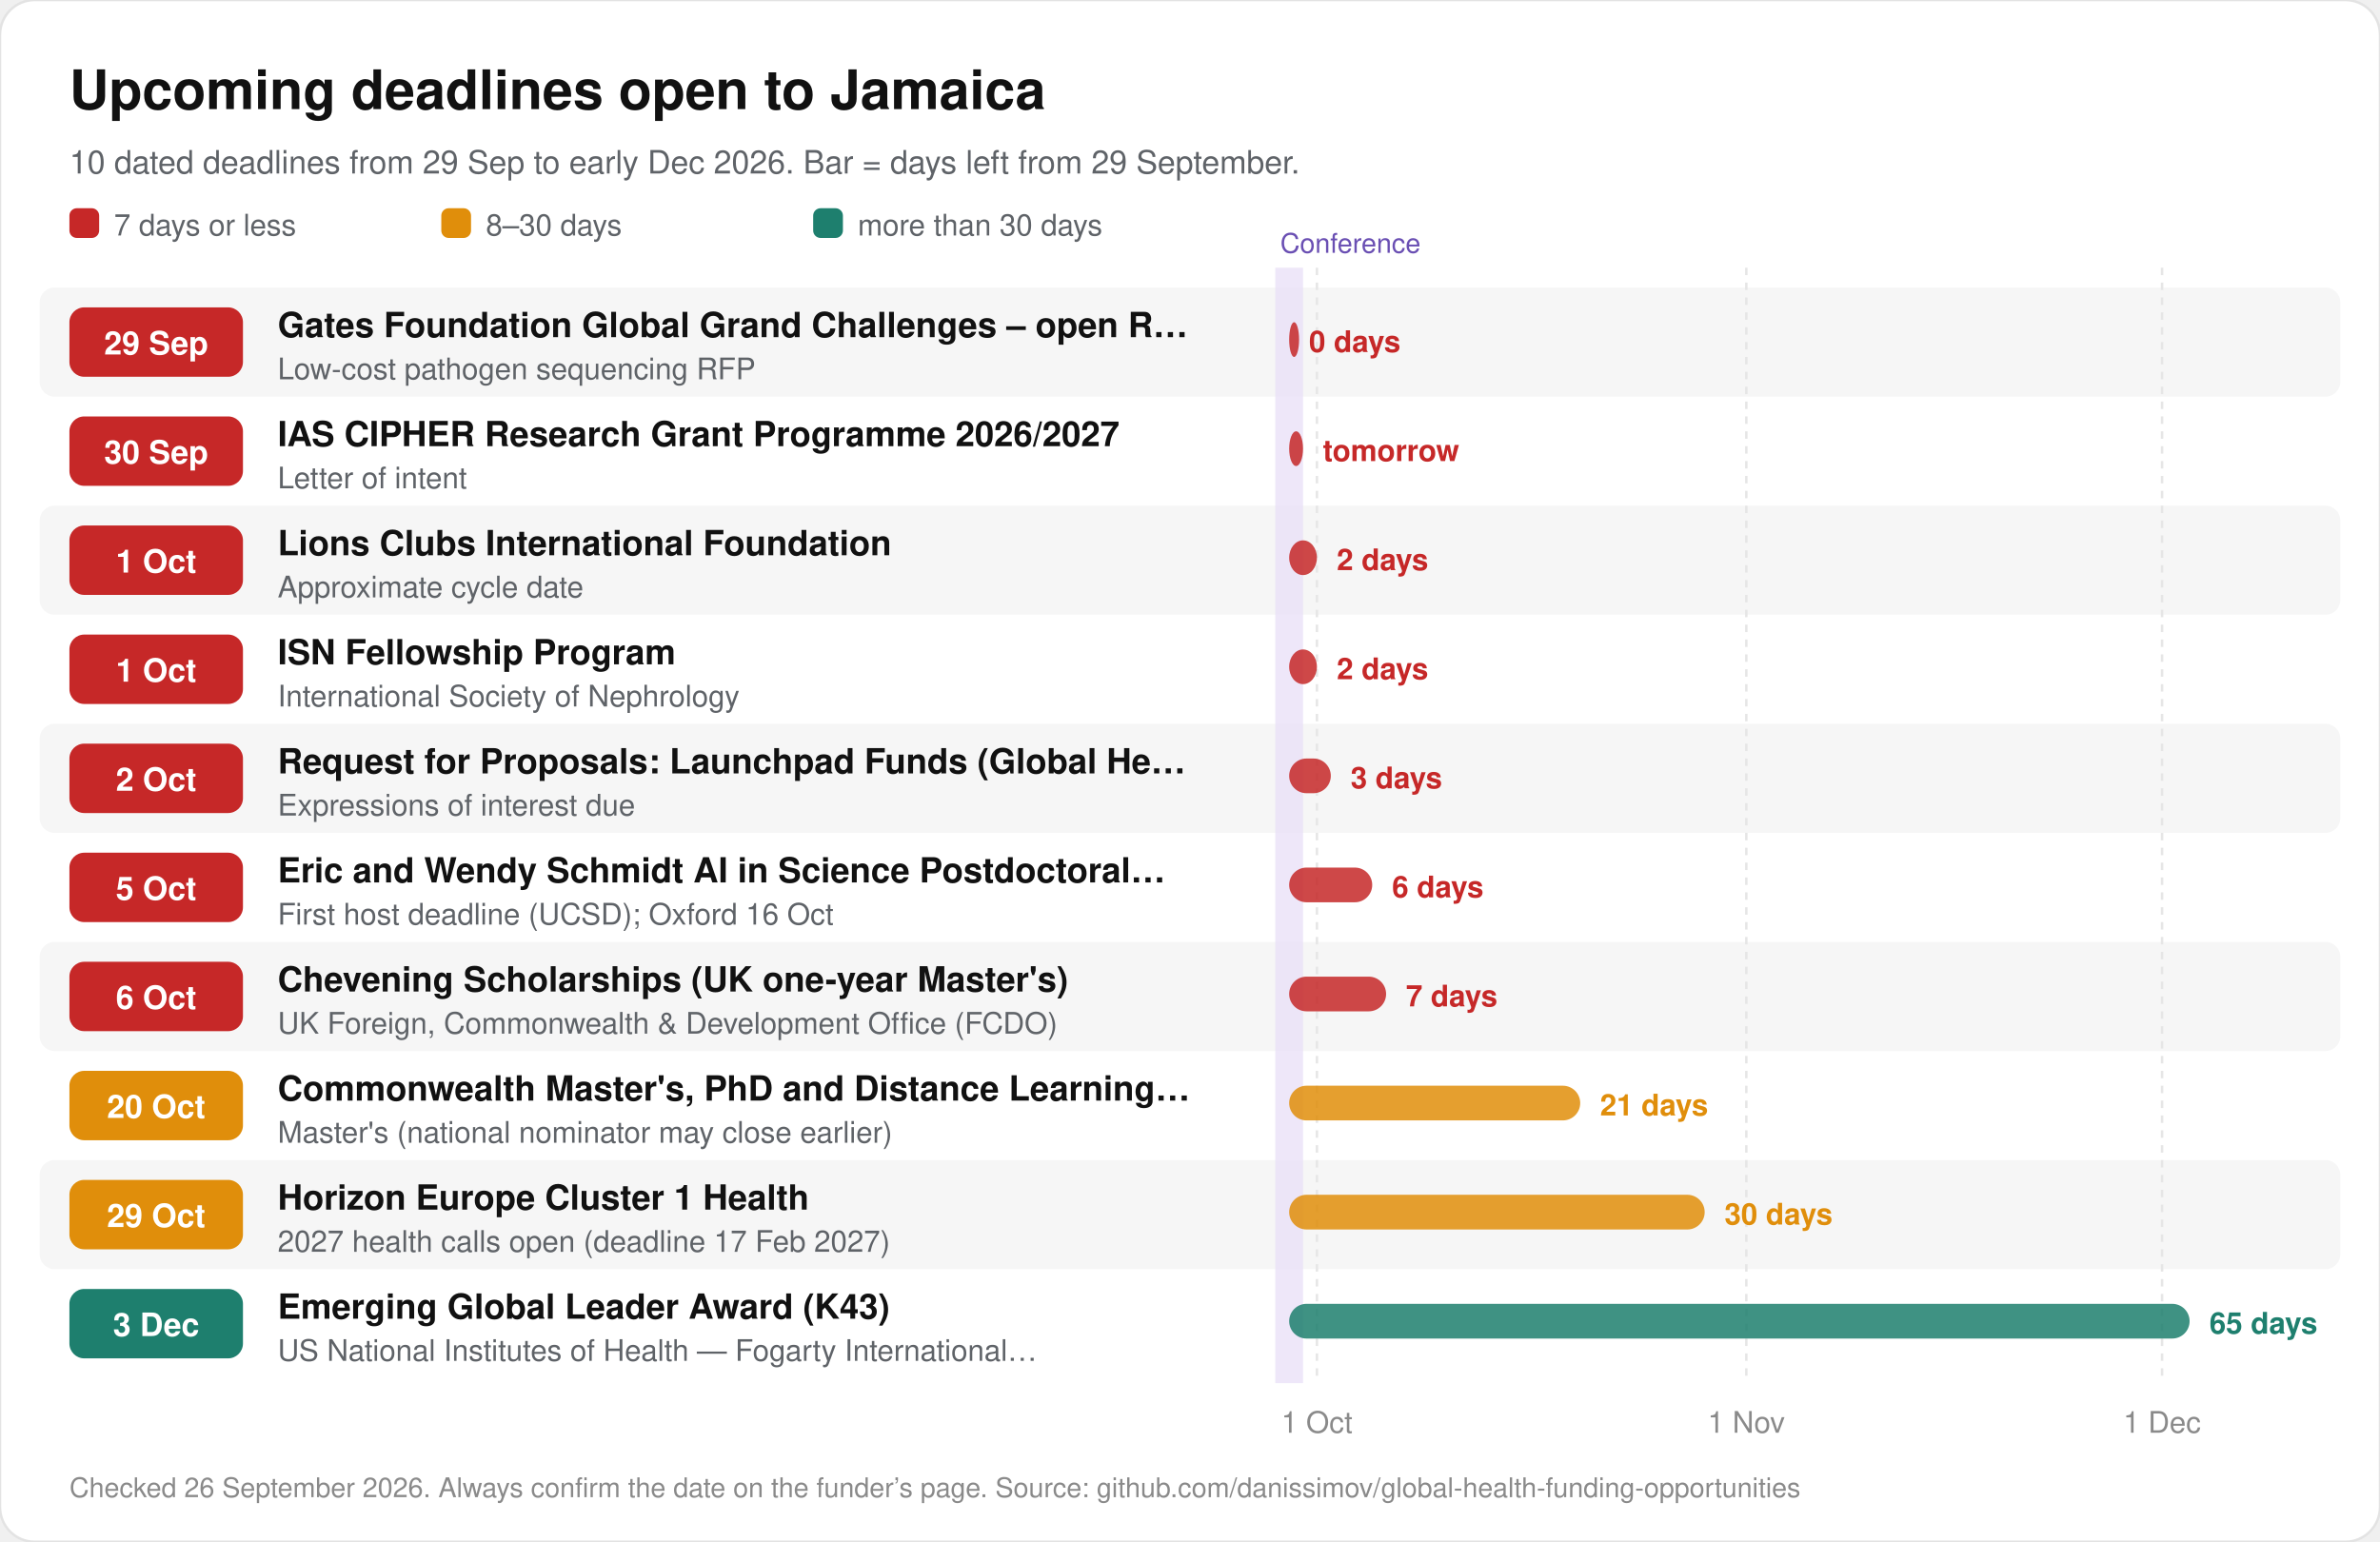
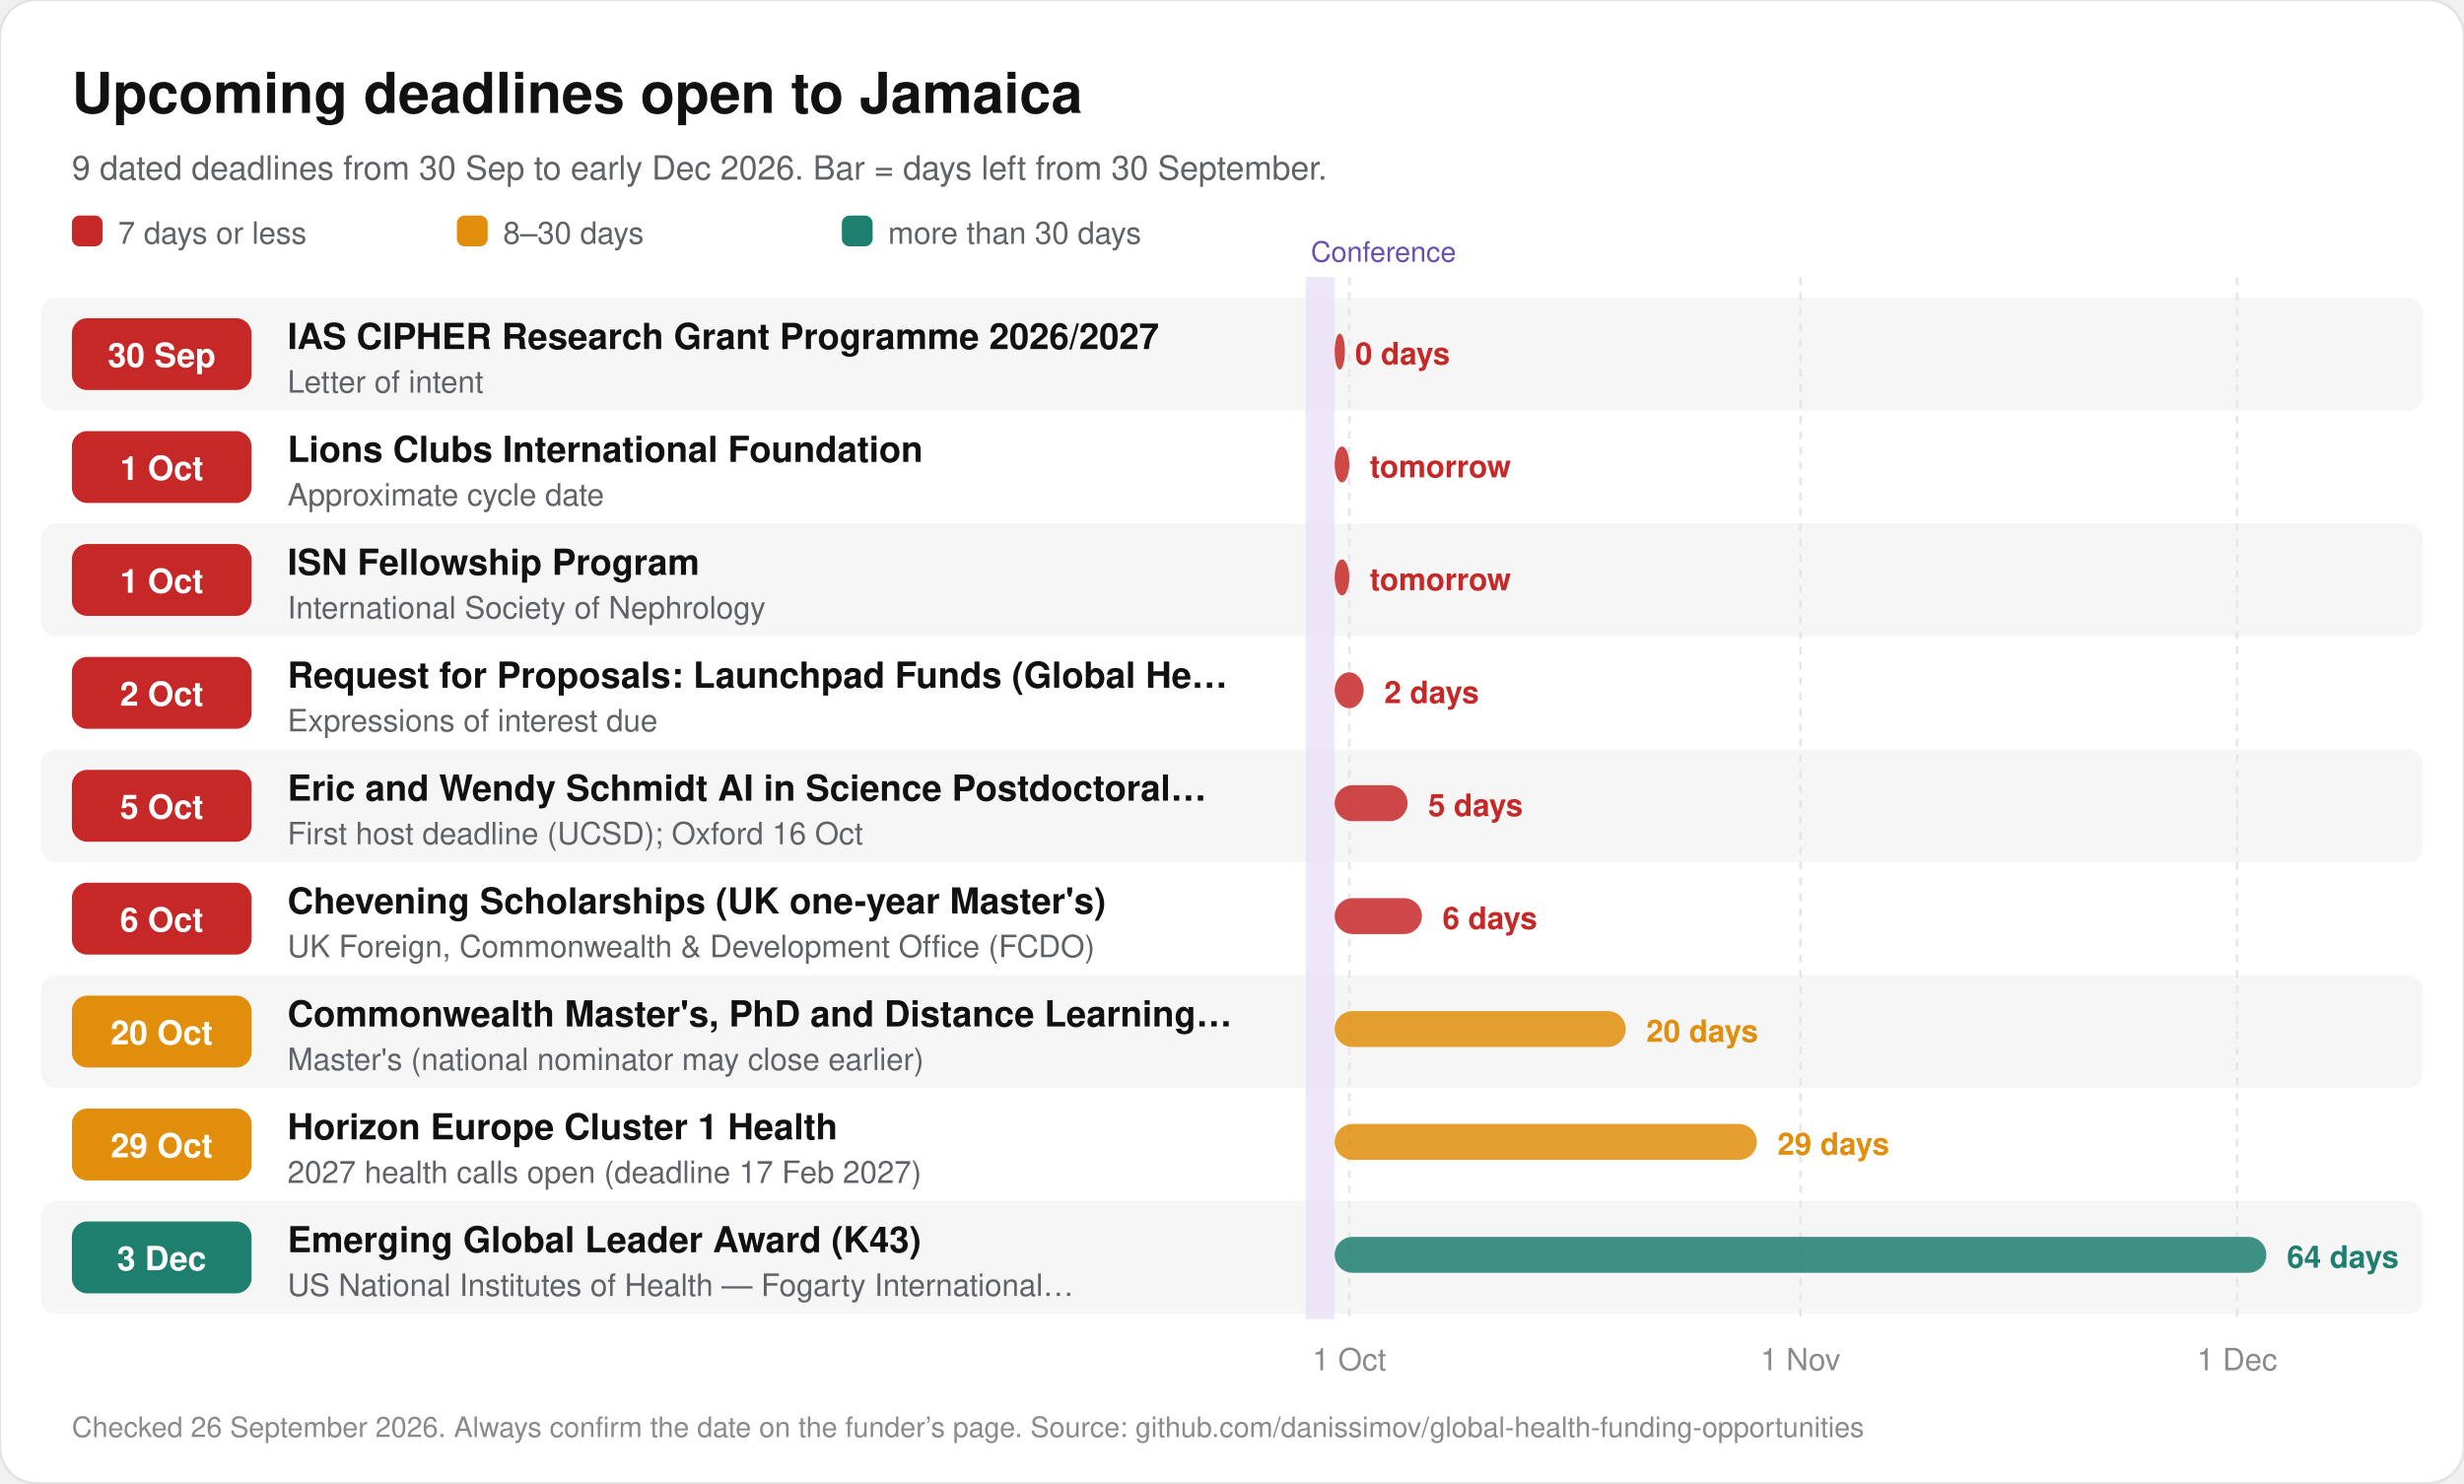
- <svg xmlns="http://www.w3.org/2000/svg" width="960" height="622" viewBox="0 0 960 622" font-family="Helvetica, Arial, sans-serif">
-   <rect x="0" y="0" width="960" height="622" rx="14" fill="#FFFFFF" stroke="#E3E3E3" />
+ <svg xmlns="http://www.w3.org/2000/svg" width="960" height="578" viewBox="0 0 960 578" font-family="Helvetica, Arial, sans-serif">
+   <rect x="0" y="0" width="960" height="578" rx="14" fill="#FFFFFF" stroke="#E3E3E3" />
  <text x="28" y="44" font-size="22" font-weight="700" fill="#111111">Upcoming deadlines open to Jamaica</text>
-   <text x="28" y="70" font-size="13" fill="#5F6368">10 dated deadlines from 29 Sep to early Dec 2026. Bar = days left from 29 September.</text>
+   <text x="28" y="70" font-size="13" fill="#5F6368">9 dated deadlines from 30 Sep to early Dec 2026. Bar = days left from 30 September.</text>
  <rect x="28" y="84" width="12" height="12" rx="3" fill="#C62828" />
  <text x="46" y="95" font-size="12" fill="#5F6368">7 days or less</text>
  <rect x="178" y="84" width="12" height="12" rx="3" fill="#E08E0B" />
  <text x="196" y="95" font-size="12" fill="#5F6368">8–30 days</text>
  <rect x="328" y="84" width="12" height="12" rx="3" fill="#1E7F6E" />
  <text x="346" y="95" font-size="12" fill="#5F6368">more than 30 days</text>
  <rect x="16" y="116" width="928" height="44" rx="6" fill="#F6F6F6" />
  <rect x="16" y="204" width="928" height="44" rx="6" fill="#F6F6F6" />
  <rect x="16" y="292" width="928" height="44" rx="6" fill="#F6F6F6" />
  <rect x="16" y="380" width="928" height="44" rx="6" fill="#F6F6F6" />
  <rect x="16" y="468" width="928" height="44" rx="6" fill="#F6F6F6" />
-   <rect x="514.4" y="108" width="11.2" height="450" fill="#E9E1F7" fill-opacity="0.8" />
-   <text x="516.4" y="102" font-size="11" fill="#6A4FB3">Conference</text>
-   <line x1="531.2" y1="108" x2="531.2" y2="558" stroke="#E6E6E6" stroke-dasharray="3 3" />
-   <text x="531.2" y="578" font-size="12" fill="#8A8A8A" text-anchor="middle">1 Oct</text>
-   <line x1="704.4" y1="108" x2="704.4" y2="558" stroke="#E6E6E6" stroke-dasharray="3 3" />
-   <text x="704.4" y="578" font-size="12" fill="#8A8A8A" text-anchor="middle">1 Nov</text>
-   <line x1="872.1" y1="108" x2="872.1" y2="558" stroke="#E6E6E6" stroke-dasharray="3 3" />
-   <text x="872.1" y="578" font-size="12" fill="#8A8A8A" text-anchor="middle">1 Dec</text>
+   <rect x="508.7" y="108" width="11.3" height="406" fill="#E9E1F7" fill-opacity="0.8" />
+   <text x="510.7" y="102" font-size="11" fill="#6A4FB3">Conference</text>
+   <line x1="525.7" y1="108" x2="525.7" y2="514" stroke="#E6E6E6" stroke-dasharray="3 3" />
+   <text x="525.7" y="534" font-size="12" fill="#8A8A8A" text-anchor="middle">1 Oct</text>
+   <line x1="701.5" y1="108" x2="701.5" y2="514" stroke="#E6E6E6" stroke-dasharray="3 3" />
+   <text x="701.5" y="534" font-size="12" fill="#8A8A8A" text-anchor="middle">1 Nov</text>
+   <line x1="871.6" y1="108" x2="871.6" y2="514" stroke="#E6E6E6" stroke-dasharray="3 3" />
+   <text x="871.6" y="534" font-size="12" fill="#8A8A8A" text-anchor="middle">1 Dec</text>
  <rect x="28" y="124" width="70" height="28" rx="6" fill="#C62828" />
-   <text x="63" y="143" font-size="13" font-weight="700" fill="#FFFFFF" text-anchor="middle">29 Sep</text>
-   <a href="https://gcgh.grandchallenges.org/grant-opportunities" target="_blank">
-     <text x="112" y="136" font-size="14" font-weight="700" fill="#111111">Gates Foundation Global Grand Challenges – open R…</text>
+   <text x="63" y="143" font-size="13" font-weight="700" fill="#FFFFFF" text-anchor="middle">30 Sep</text>
+   <a href="https://www.iasociety.org/grants/cipher-grant-programme-2026-2027" target="_blank">
+     <text x="112" y="136" font-size="14" font-weight="700" fill="#111111">IAS CIPHER Research Grant Programme 2026/2027</text>
  </a>
-   <text x="112" y="153" font-size="12" fill="#5F6368">Low-cost pathogen sequencing RFP</text>
+   <text x="112" y="153" font-size="12" fill="#5F6368">Letter of intent</text>
  <rect x="520" y="130" width="4.0" height="14" rx="7" fill="#C62828" fill-opacity="0.85" />
  <text x="528.0" y="142" font-size="12" font-weight="700" fill="#C62828">0 days</text>
  <rect x="28" y="168" width="70" height="28" rx="6" fill="#C62828" />
-   <text x="63" y="187" font-size="13" font-weight="700" fill="#FFFFFF" text-anchor="middle">30 Sep</text>
-   <a href="https://www.iasociety.org/grants/cipher-grant-programme-2026-2027" target="_blank">
-     <text x="112" y="180" font-size="14" font-weight="700" fill="#111111">IAS CIPHER Research Grant Programme 2026/2027</text>
+   <text x="63" y="187" font-size="13" font-weight="700" fill="#FFFFFF" text-anchor="middle">1 Oct</text>
+   <a href="https://www.lionsclubs.org/en/lcif-grants-toolkit" target="_blank">
+     <text x="112" y="180" font-size="14" font-weight="700" fill="#111111">Lions Clubs International Foundation</text>
  </a>
-   <text x="112" y="197" font-size="12" fill="#5F6368">Letter of intent</text>
-   <rect x="520" y="174" width="5.6" height="14" rx="7" fill="#C62828" fill-opacity="0.85" />
-   <text x="533.6" y="186" font-size="12" font-weight="700" fill="#C62828">tomorrow</text>
+   <text x="112" y="197" font-size="12" fill="#5F6368">Approximate cycle date</text>
+   <rect x="520" y="174" width="5.7" height="14" rx="7" fill="#C62828" fill-opacity="0.85" />
+   <text x="533.7" y="186" font-size="12" font-weight="700" fill="#C62828">tomorrow</text>
  <rect x="28" y="212" width="70" height="28" rx="6" fill="#C62828" />
  <text x="63" y="231" font-size="13" font-weight="700" fill="#FFFFFF" text-anchor="middle">1 Oct</text>
-   <a href="https://www.lionsclubs.org/en/lcif-grants-toolkit" target="_blank">
-     <text x="112" y="224" font-size="14" font-weight="700" fill="#111111">Lions Clubs International Foundation</text>
+   <a href="https://fellowship.theisn.org/" target="_blank">
+     <text x="112" y="224" font-size="14" font-weight="700" fill="#111111">ISN Fellowship Program</text>
  </a>
-   <text x="112" y="241" font-size="12" fill="#5F6368">Approximate cycle date</text>
-   <rect x="520" y="218" width="11.2" height="14" rx="7" fill="#C62828" fill-opacity="0.85" />
-   <text x="539.2" y="230" font-size="12" font-weight="700" fill="#C62828">2 days</text>
+   <text x="112" y="241" font-size="12" fill="#5F6368">International Society of Nephrology</text>
+   <rect x="520" y="218" width="5.7" height="14" rx="7" fill="#C62828" fill-opacity="0.85" />
+   <text x="533.7" y="230" font-size="12" font-weight="700" fill="#C62828">tomorrow</text>
  <rect x="28" y="256" width="70" height="28" rx="6" fill="#C62828" />
-   <text x="63" y="275" font-size="13" font-weight="700" fill="#FFFFFF" text-anchor="middle">1 Oct</text>
-   <a href="https://fellowship.theisn.org/" target="_blank">
-     <text x="112" y="268" font-size="14" font-weight="700" fill="#111111">ISN Fellowship Program</text>
+   <text x="63" y="275" font-size="13" font-weight="700" fill="#FFFFFF" text-anchor="middle">2 Oct</text>
+   <a href="https://coefficientgiving.org/funds/global-health-wellbeing-opportunities/request-for-proposals-launchpad-funds/" target="_blank">
+     <text x="112" y="268" font-size="14" font-weight="700" fill="#111111">Request for Proposals: Launchpad Funds (Global He…</text>
  </a>
-   <text x="112" y="285" font-size="12" fill="#5F6368">International Society of Nephrology</text>
-   <rect x="520" y="262" width="11.2" height="14" rx="7" fill="#C62828" fill-opacity="0.85" />
-   <text x="539.2" y="274" font-size="12" font-weight="700" fill="#C62828">2 days</text>
+   <text x="112" y="285" font-size="12" fill="#5F6368">Expressions of interest due</text>
+   <rect x="520" y="262" width="11.3" height="14" rx="7" fill="#C62828" fill-opacity="0.85" />
+   <text x="539.3" y="274" font-size="12" font-weight="700" fill="#C62828">2 days</text>
  <rect x="28" y="300" width="70" height="28" rx="6" fill="#C62828" />
-   <text x="63" y="319" font-size="13" font-weight="700" fill="#FFFFFF" text-anchor="middle">2 Oct</text>
-   <a href="https://coefficientgiving.org/funds/global-health-wellbeing-opportunities/request-for-proposals-launchpad-funds/" target="_blank">
-     <text x="112" y="312" font-size="14" font-weight="700" fill="#111111">Request for Proposals: Launchpad Funds (Global He…</text>
+   <text x="63" y="319" font-size="13" font-weight="700" fill="#FFFFFF" text-anchor="middle">5 Oct</text>
+   <a href="https://schmidtaiinsciencepostdocs.ucsd.edu/" target="_blank">
+     <text x="112" y="312" font-size="14" font-weight="700" fill="#111111">Eric and Wendy Schmidt AI in Science Postdoctoral…</text>
  </a>
-   <text x="112" y="329" font-size="12" fill="#5F6368">Expressions of interest due</text>
-   <rect x="520" y="306" width="16.8" height="14" rx="7" fill="#C62828" fill-opacity="0.85" />
-   <text x="544.8" y="318" font-size="12" font-weight="700" fill="#C62828">3 days</text>
+   <text x="112" y="329" font-size="12" fill="#5F6368">First host deadline (UCSD); Oxford 16 Oct</text>
+   <rect x="520" y="306" width="28.4" height="14" rx="7" fill="#C62828" fill-opacity="0.85" />
+   <text x="556.4" y="318" font-size="12" font-weight="700" fill="#C62828">5 days</text>
  <rect x="28" y="344" width="70" height="28" rx="6" fill="#C62828" />
-   <text x="63" y="363" font-size="13" font-weight="700" fill="#FFFFFF" text-anchor="middle">5 Oct</text>
-   <a href="https://schmidtaiinsciencepostdocs.ucsd.edu/" target="_blank">
-     <text x="112" y="356" font-size="14" font-weight="700" fill="#111111">Eric and Wendy Schmidt AI in Science Postdoctoral…</text>
+   <text x="63" y="363" font-size="13" font-weight="700" fill="#FFFFFF" text-anchor="middle">6 Oct</text>
+   <a href="https://www.chevening.org/scholarships/application-timeline/" target="_blank">
+     <text x="112" y="356" font-size="14" font-weight="700" fill="#111111">Chevening Scholarships (UK one-year Master's)</text>
  </a>
-   <text x="112" y="373" font-size="12" fill="#5F6368">First host deadline (UCSD); Oxford 16 Oct</text>
-   <rect x="520" y="350" width="33.5" height="14" rx="7" fill="#C62828" fill-opacity="0.85" />
-   <text x="561.5" y="362" font-size="12" font-weight="700" fill="#C62828">6 days</text>
-   <rect x="28" y="388" width="70" height="28" rx="6" fill="#C62828" />
-   <text x="63" y="407" font-size="13" font-weight="700" fill="#FFFFFF" text-anchor="middle">6 Oct</text>
-   <a href="https://www.chevening.org/scholarships/application-timeline/" target="_blank">
-     <text x="112" y="400" font-size="14" font-weight="700" fill="#111111">Chevening Scholarships (UK one-year Master's)</text>
+   <text x="112" y="373" font-size="12" fill="#5F6368">UK Foreign, Commonwealth &amp; Development Office (FCDO)</text>
+   <rect x="520" y="350" width="34.0" height="14" rx="7" fill="#C62828" fill-opacity="0.85" />
+   <text x="562.0" y="362" font-size="12" font-weight="700" fill="#C62828">6 days</text>
+   <rect x="28" y="388" width="70" height="28" rx="6" fill="#E08E0B" />
+   <text x="63" y="407" font-size="13" font-weight="700" fill="#FFFFFF" text-anchor="middle">20 Oct</text>
+   <a href="https://cscuk.fcdo.gov.uk/about-us/scholarships-and-fellowships" target="_blank">
+     <text x="112" y="400" font-size="14" font-weight="700" fill="#111111">Commonwealth Master's, PhD and Distance Learning…</text>
  </a>
-   <text x="112" y="417" font-size="12" fill="#5F6368">UK Foreign, Commonwealth &amp; Development Office (FCDO)</text>
-   <rect x="520" y="394" width="39.1" height="14" rx="7" fill="#C62828" fill-opacity="0.85" />
-   <text x="567.1" y="406" font-size="12" font-weight="700" fill="#C62828">7 days</text>
+   <text x="112" y="417" font-size="12" fill="#5F6368">Master's (national nominator may close earlier)</text>
+   <rect x="520" y="394" width="113.4" height="14" rx="7" fill="#E08E0B" fill-opacity="0.85" />
+   <text x="641.4" y="406" font-size="12" font-weight="700" fill="#E08E0B">20 days</text>
  <rect x="28" y="432" width="70" height="28" rx="6" fill="#E08E0B" />
-   <text x="63" y="451" font-size="13" font-weight="700" fill="#FFFFFF" text-anchor="middle">20 Oct</text>
-   <a href="https://cscuk.fcdo.gov.uk/about-us/scholarships-and-fellowships" target="_blank">
-     <text x="112" y="444" font-size="14" font-weight="700" fill="#111111">Commonwealth Master's, PhD and Distance Learning…</text>
+   <text x="63" y="451" font-size="13" font-weight="700" fill="#FFFFFF" text-anchor="middle">29 Oct</text>
+   <a href="https://horizoneuropencpportal.eu/store/overview-health-calls-2026-and-2027-horizon-europe" target="_blank">
+     <text x="112" y="444" font-size="14" font-weight="700" fill="#111111">Horizon Europe Cluster 1 Health</text>
  </a>
-   <text x="112" y="461" font-size="12" fill="#5F6368">Master's (national nominator may close earlier)</text>
-   <rect x="520" y="438" width="117.4" height="14" rx="7" fill="#E08E0B" fill-opacity="0.85" />
-   <text x="645.4" y="450" font-size="12" font-weight="700" fill="#E08E0B">21 days</text>
-   <rect x="28" y="476" width="70" height="28" rx="6" fill="#E08E0B" />
-   <text x="63" y="495" font-size="13" font-weight="700" fill="#FFFFFF" text-anchor="middle">29 Oct</text>
-   <a href="https://horizoneuropencpportal.eu/store/overview-health-calls-2026-and-2027-horizon-europe" target="_blank">
-     <text x="112" y="488" font-size="14" font-weight="700" fill="#111111">Horizon Europe Cluster 1 Health</text>
+   <text x="112" y="461" font-size="12" fill="#5F6368">2027 health calls open (deadline 17 Feb 2027)</text>
+   <rect x="520" y="438" width="164.5" height="14" rx="7" fill="#E08E0B" fill-opacity="0.85" />
+   <text x="692.5" y="450" font-size="12" font-weight="700" fill="#E08E0B">29 days</text>
+   <rect x="28" y="476" width="70" height="28" rx="6" fill="#1E7F6E" />
+   <text x="63" y="495" font-size="13" font-weight="700" fill="#FFFFFF" text-anchor="middle">3 Dec</text>
+   <a href="https://www.fic.nih.gov/Programs/Pages/emerging-global-leader.aspx" target="_blank">
+     <text x="112" y="488" font-size="14" font-weight="700" fill="#111111">Emerging Global Leader Award (K43)</text>
  </a>
-   <text x="112" y="505" font-size="12" fill="#5F6368">2027 health calls open (deadline 17 Feb 2027)</text>
-   <rect x="520" y="482" width="167.6" height="14" rx="7" fill="#E08E0B" fill-opacity="0.85" />
-   <text x="695.6" y="494" font-size="12" font-weight="700" fill="#E08E0B">30 days</text>
-   <rect x="28" y="520" width="70" height="28" rx="6" fill="#1E7F6E" />
-   <text x="63" y="539" font-size="13" font-weight="700" fill="#FFFFFF" text-anchor="middle">3 Dec</text>
-   <a href="https://www.fic.nih.gov/Programs/Pages/emerging-global-leader.aspx" target="_blank">
-     <text x="112" y="532" font-size="14" font-weight="700" fill="#111111">Emerging Global Leader Award (K43)</text>
-   </a>
-   <text x="112" y="549" font-size="12" fill="#5F6368">US National Institutes of Health — Fogarty International…</text>
-   <rect x="520" y="526" width="363.2" height="14" rx="7" fill="#1E7F6E" fill-opacity="0.85" />
-   <text x="891.2" y="538" font-size="12" font-weight="700" fill="#1E7F6E">65 days</text>
-   <text x="28" y="604" font-size="11" fill="#8A8A8A">Checked 26 September 2026. Always confirm the date on the funder’s page. Source: github.com/danissimov/global-health-funding-opportunities</text>
+   <text x="112" y="505" font-size="12" fill="#5F6368">US National Institutes of Health — Fogarty International…</text>
+   <rect x="520" y="482" width="363.0" height="14" rx="7" fill="#1E7F6E" fill-opacity="0.85" />
+   <text x="891.0" y="494" font-size="12" font-weight="700" fill="#1E7F6E">64 days</text>
+   <text x="28" y="560" font-size="11" fill="#8A8A8A">Checked 26 September 2026. Always confirm the date on the funder’s page. Source: github.com/danissimov/global-health-funding-opportunities</text>
</svg>
